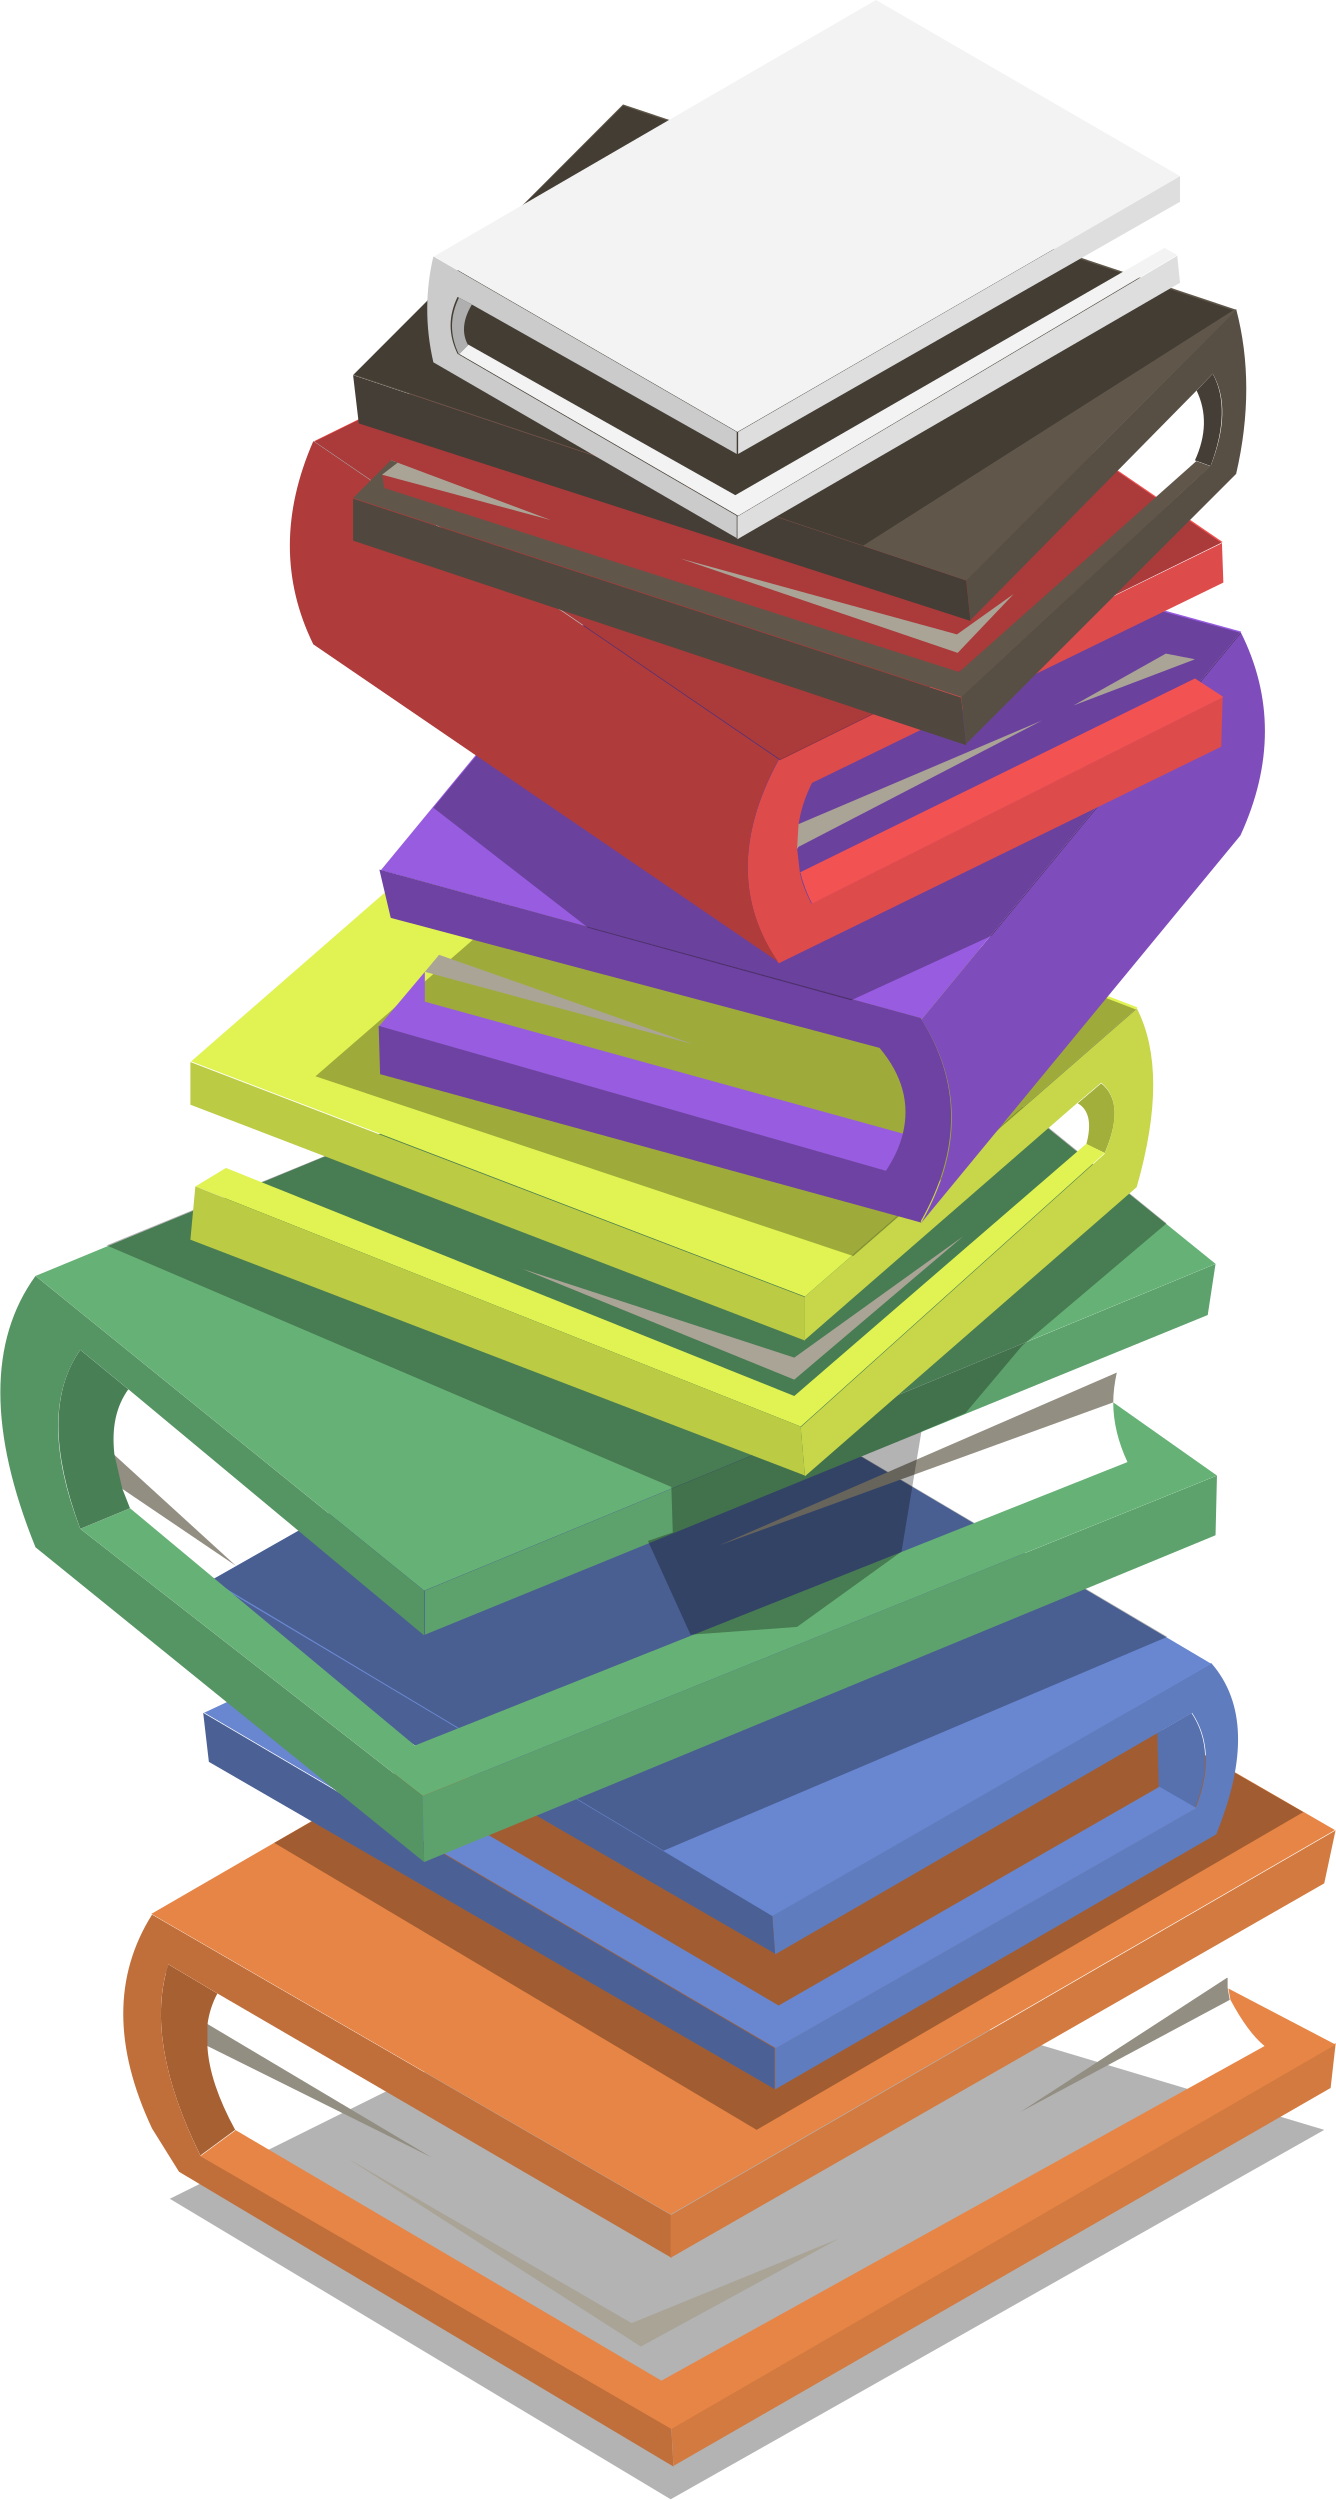
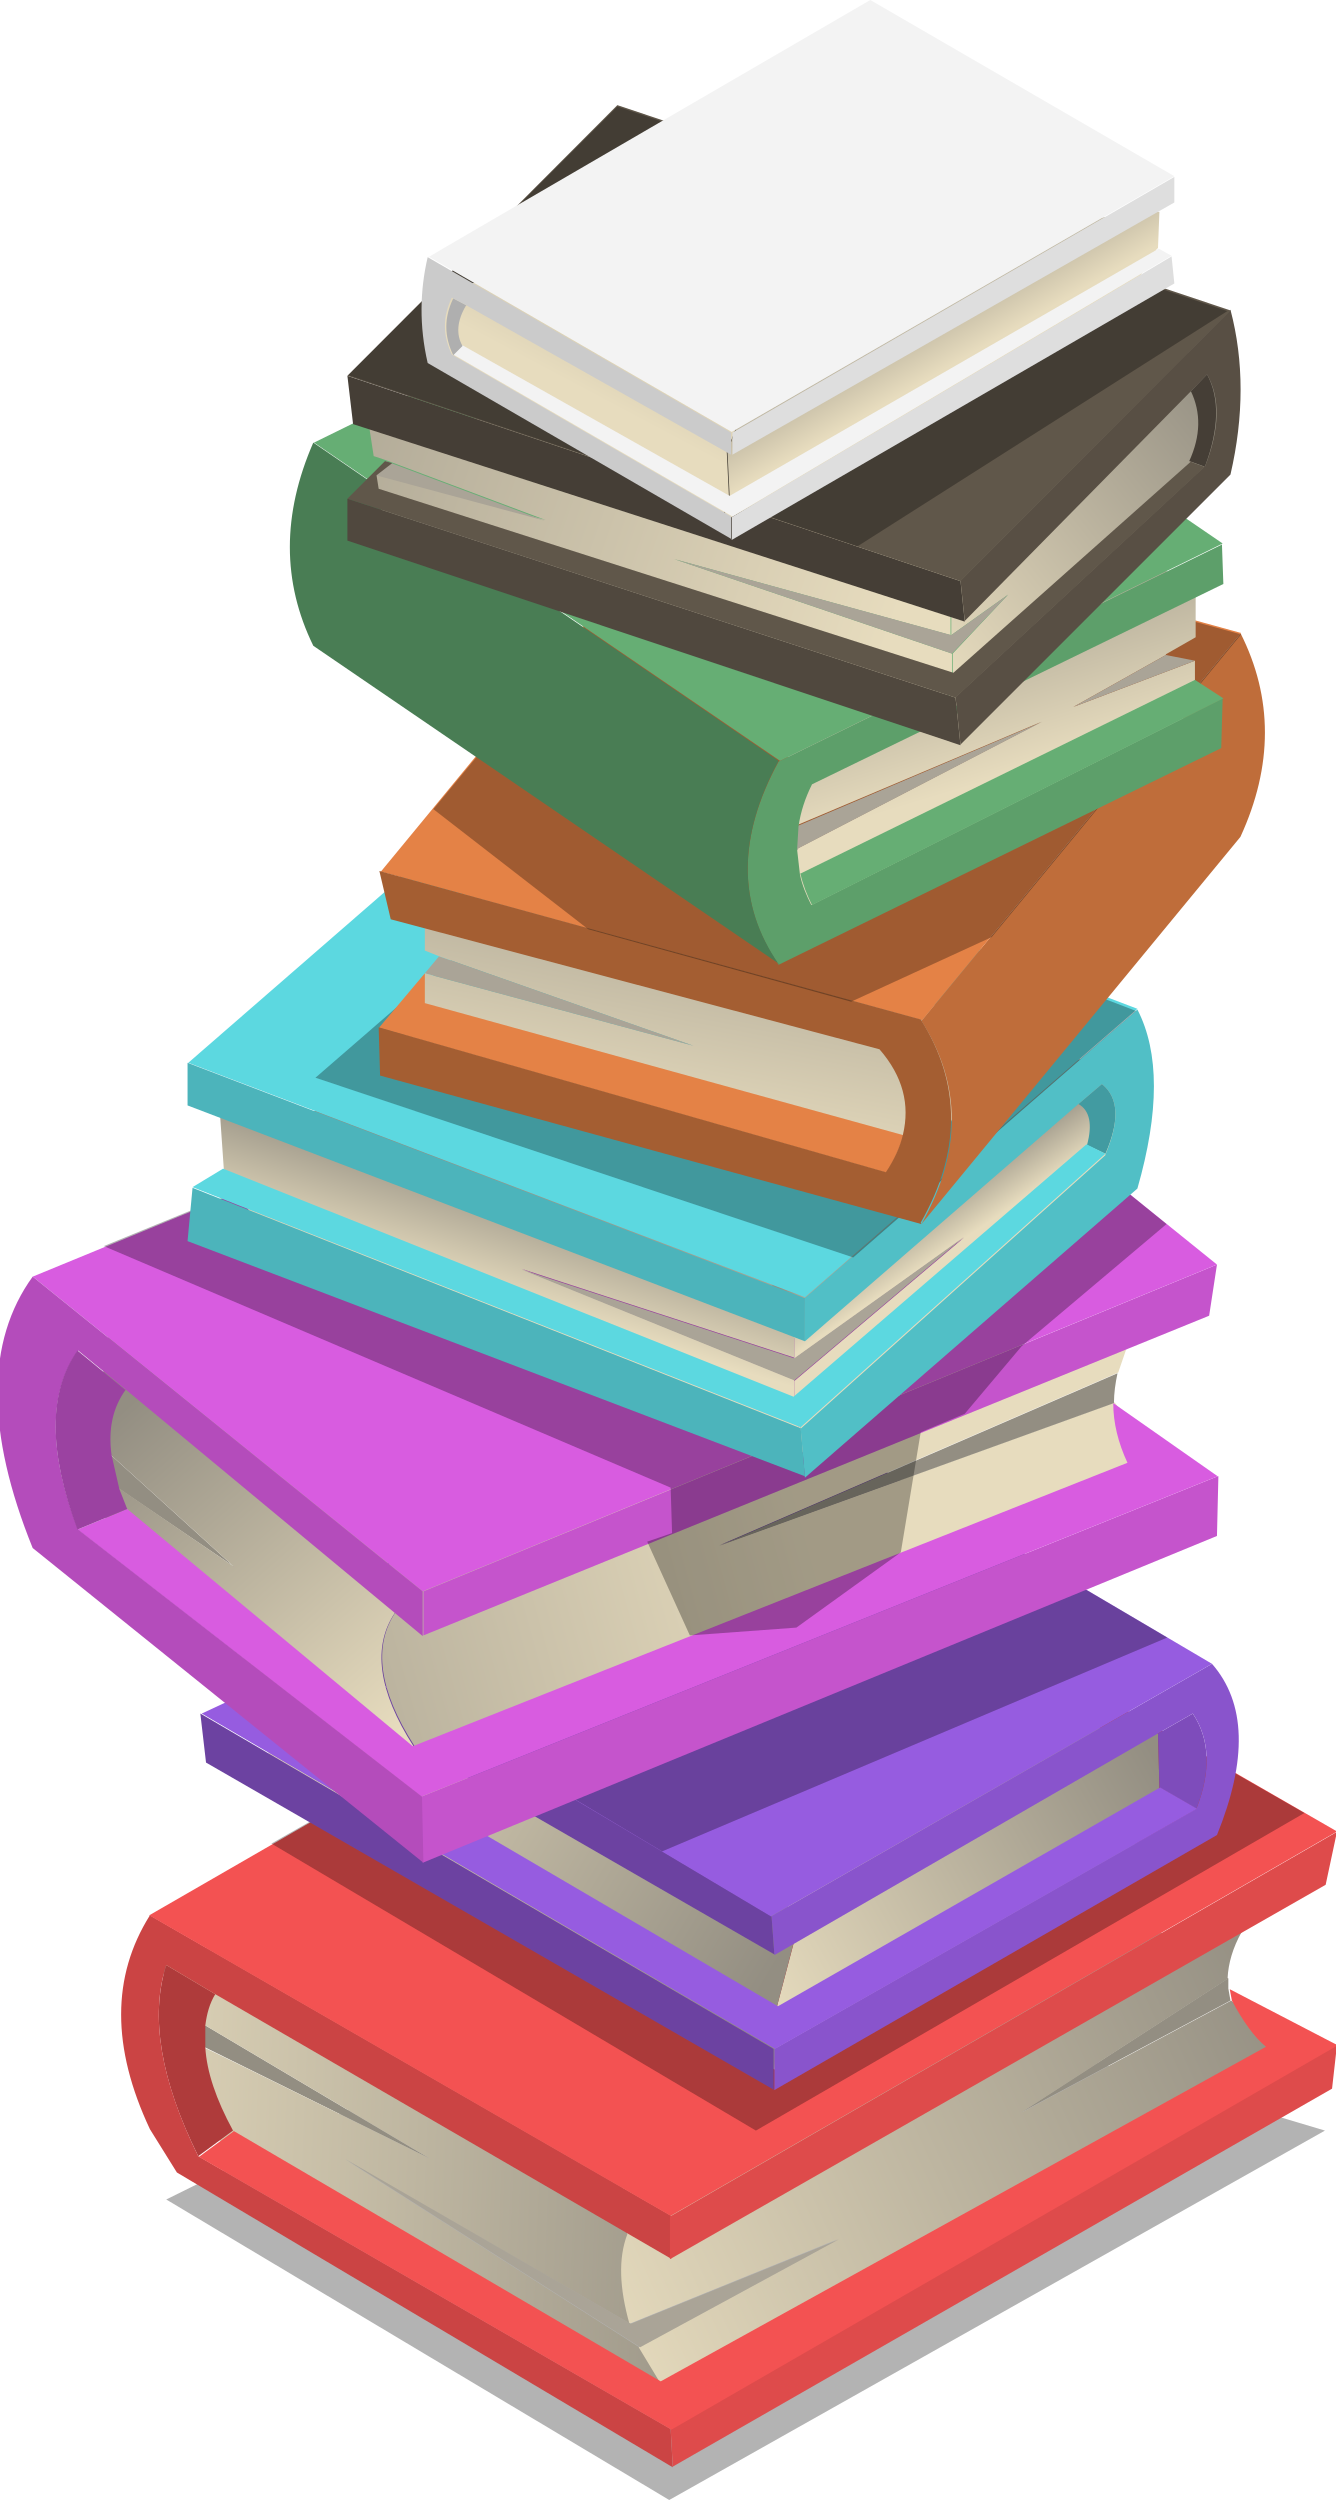
- <svg xmlns="http://www.w3.org/2000/svg" xmlns:ns1="https://www.free-decompiler.com/flash" id="Layer_1" version="1.1" viewBox="0 0 188 351.9">
+ <svg xmlns="http://www.w3.org/2000/svg" xmlns:ns2="https://www.free-decompiler.com/flash" xmlns:xlink="http://www.w3.org/1999/xlink" id="Layer_1" version="1.1" viewBox="0 0 188 351.9">
  <defs>
    <style>
      .st0 {
        fill: #de4b4b;
      }

      .st0, .st1, .st2, .st3, .st4, .st5, .st6, .st7, .st8, .st9, .st10, .st11, .st12, .st13, .st14, .st15, .st16, .st17, .st18, .st19, .st20, .st21, .st22, .st23, .st24, .st25, .st26, .st27, .st28, .st29, .st30, .st31, .st32, .st33, .st34, .st35, .st36, .st37, .st38, .st39, .st40, .st41, .st42, .st43, .st44, .st45, .st46, .st47 {
        fill-rule: evenodd;
      }

      .st1 {
        fill: url(#linear-gradient11);
      }

      .st2 {
        fill: url(#linear-gradient10);
      }

      .st3 {
        fill: url(#linear-gradient12);
      }

      .st4 {
        fill: url(#linear-gradient13);
      }

      .st5 {
        fill: #f35252;
      }

      .st6 {
-         fill: #a2af3b;
+         fill: #b44cbb;
      }

      .st7 {
        fill: #938e82;
      }

      .st8 {
-         fill: #e68546;
+         fill: #8954cc;
      }

      .st9 {
        fill: #aaa497;
      }

      .st10 {
        fill: #afafaf;
      }

      .st11 {
-         fill: #bccb44;
+         fill: #f3f3f3;
      }

      .st12 {
-         fill: #f3f3f3;
+         fill: #50483e;
      }

      .st13 {
-         fill: #50483e;
+         fill: #4cb4bb;
      }

      .st14 {
-         fill: #c06f3a;
+         fill: #7e4cbb;
      }

      .st15 {
+         fill: #497d54;
+       }
+ 
+       .st16 {
+         fill: #51bfc6;
+       }
+ 
+       .st17 {
        fill: #453e36;
      }

-       .st16 {
-         fill: #e1f352;
-       }
- 
-       .st17 {
+       .st18 {
        fill: #60574a;
      }

-       .st18 {
-         fill: #7f4cbc;
-       }
- 
      .st19 {
-         fill: #4b6196;
+         fill: #965ce0;
      }

      .st20 {
-         fill: #c7d749;
+         fill: #e48246;
      }

      .st21 {
-         fill: #497f55;
+         fill: #c554cc;
      }

      .st22 {
-         fill: #6887d0;
+         fill: #6c42a1;
      }

      .st23 {
        fill: #ff2525;
        fill-opacity: 0;
      }

      .st24 {
-         fill: #66b176;
+         fill: #429ba1;
      }

      .st25 {
+         fill: #cb4444;
+       }
+ 
+       .st26 {
+         fill: #bf6d3a;
+       }
+ 
+       .st27 {
        fill: #584f44;
      }

-       .st26 {
-         fill: #5f7cbe;
-       }
- 
-       .st27 {
-         fill: #a66032;
-       }
- 
      .st28 {
-         fill: #6e42a2;
+         fill: #9b42a1;
      }

      .st29 {
+         fill: #5d9f6a;
+       }
+ 
+       .st30 {
        fill: #af3b3b;
      }

-       .st30 {
+       .st31 {
        fill: #dedede;
      }

-       .st31 {
+       .st32 {
        fill: url(#linear-gradient);
-       }
- 
-       .st32 {
-         fill: #5da26c;
      }

      .st33 {
        fill: url(#linear-gradient1);
      }

      .st34 {
        fill: url(#linear-gradient2);
      }

      .st35 {
        fill: url(#linear-gradient8);
      }

      .st36 {
        fill: url(#linear-gradient7);
      }

      .st37 {
        fill: url(#linear-gradient4);
      }

      .st38 {
        fill: url(#linear-gradient5);
      }

      .st39 {
        fill: url(#linear-gradient3);
      }

      .st40 {
        fill: url(#linear-gradient6);
      }

      .st41 {
        fill: url(#linear-gradient9);
      }

      .st42 {
+         fill: #5cd8e0;
+       }
+ 
+       .st43 {
        fill: #cbcbcb;
      }

-       .st43 {
-         fill: #559463;
-       }
- 
      .st44 {
+         fill: #a45e32;
+       }
+ 
+       .st45 {
        fill-opacity: .3;
      }

-       .st45 {
-         fill: #5771ae;
-       }
- 
      .st46 {
-         fill: #d27a40;
+         fill: #d85ce0;
      }

      .st47 {
-         fill: #985ce1;
+         fill: #66ae74;
      }
    </style>
-     <linearGradient id="linear-gradient" x1="-10338.5" y1="-28862.5" x2="-8727.7" y2="-28862.5" gradientTransform="translate(-736.5 -53.4) rotate(-75.4) scale(0 0) skewX(.3)" gradientUnits="userSpaceOnUse">
+     <linearGradient id="linear-gradient" x1="7.2" y1="302.7" x2="111.3" y2="307" gradientUnits="userSpaceOnUse">
      <stop offset="0" stop-color="#e7dcbe" />
      <stop offset="1" stop-color="#938e82" />
    </linearGradient>
-     <linearGradient id="linear-gradient1" x1="-89499.7" y1="-7367.3" x2="-86928.2" y2="-7367.3" gradientTransform="translate(-705.6 -73.5) rotate(-135) scale(0 0) skewX(.8)" gradientUnits="userSpaceOnUse">
-       <stop offset="0" stop-color="#e7dcbe" />
-       <stop offset="1" stop-color="#938e82" />
+     <linearGradient id="linear-gradient1" x1="74.4" y1="312.7" x2="175.8" y2="266.6" xlink:href="#linear-gradient" />
+     <linearGradient id="linear-gradient2" x1="99.7" y1="269.6" x2="157" y2="237.4" xlink:href="#linear-gradient" />
+     <linearGradient id="linear-gradient3" x1="42.9" y1="227.4" x2="113.5" y2="269.6" xlink:href="#linear-gradient" />
+     <linearGradient id="linear-gradient4" x1="-7.3" y1="235" x2="110.1" y2="202.4" gradientUnits="userSpaceOnUse">
+       <stop offset="0" stop-color="#938e82" />
+       <stop offset="1" stop-color="#e7dcbe" />
    </linearGradient>
-     <linearGradient id="linear-gradient2" x1="-91430.1" y1="-19611" x2="-89596.3" y2="-19611" gradientTransform="translate(-708.9 -97.2) rotate(-125.5) scale(0 0) skewX(.8)" gradientUnits="userSpaceOnUse">
-       <stop offset="0" stop-color="#e7dcbe" />
-       <stop offset="1" stop-color="#938e82" />
-     </linearGradient>
-     <linearGradient id="linear-gradient3" x1="78521.4" y1="-24176.2" x2="81044.7" y2="-24176.2" gradientTransform="translate(-739.6 -65.4) rotate(225.1) scale(0 0) skewY(0)" gradientUnits="userSpaceOnUse">
-       <stop offset="0" stop-color="#e7dcbe" />
-       <stop offset="1" stop-color="#938e82" />
-     </linearGradient>
-     <linearGradient id="linear-gradient4" x1="-49970.5" y1="-13125.4" x2="-47825.5" y2="-13125.4" gradientTransform="translate(-717.6 -155.4) rotate(-119.6) scale(0 0) skewX(-.5)" gradientUnits="userSpaceOnUse">
-       <stop offset="0" stop-color="#e7dcbe" />
-       <stop offset="1" stop-color="#938e82" />
-     </linearGradient>
-     <linearGradient id="linear-gradient5" x1="8671.2" y1="-30868.8" x2="10245.7" y2="-30868.8" gradientTransform="translate(-754.1 -123.4) rotate(-59.9) scale(0 0) skewX(0)" gradientUnits="userSpaceOnUse">
-       <stop offset="0" stop-color="#e7dcbe" />
-       <stop offset="1" stop-color="#938e82" />
-     </linearGradient>
-     <linearGradient id="linear-gradient6" x1="-1416.2" y1="176.4" x2="1416.2" y2="176.4" gradientTransform="translate(-713.9 -182.6) rotate(44.8) scale(0 0) skewY(0)" gradientUnits="userSpaceOnUse">
-       <stop offset="0" stop-color="#e7dcbe" />
-       <stop offset="1" stop-color="#938e82" />
-     </linearGradient>
-     <linearGradient id="linear-gradient7" x1="16443.3" y1="-30701" x2="18450.9" y2="-30701" gradientTransform="translate(-736 -163.1) rotate(-60.1) scale(0 0) skewX(.6)" gradientUnits="userSpaceOnUse">
-       <stop offset="0" stop-color="#e7dcbe" />
-       <stop offset="1" stop-color="#938e82" />
-     </linearGradient>
-     <linearGradient id="linear-gradient8" x1="11421.4" y1="-36933.9" x2="14098.1" y2="-36933.9" gradientTransform="translate(-725.5 -199.6) rotate(-60.2) scale(0 0) skewX(-.1)" gradientUnits="userSpaceOnUse">
-       <stop offset="0" stop-color="#e7dcbe" />
-       <stop offset="1" stop-color="#938e82" />
-     </linearGradient>
-     <linearGradient id="linear-gradient9" x1="-90158.3" y1="-10983.2" x2="-87432.6" y2="-10983.2" gradientTransform="translate(-710.6 -266.1) rotate(-135) scale(0 0)" gradientUnits="userSpaceOnUse">
-       <stop offset="0" stop-color="#e7dcbe" />
-       <stop offset="1" stop-color="#938e82" />
-     </linearGradient>
-     <linearGradient id="linear-gradient10" x1="-149443.3" y1="-13682" x2="-147402.8" y2="-13682" gradientTransform="translate(-705.3 -281.4) rotate(-142.4) scale(0 0) skewX(0)" gradientUnits="userSpaceOnUse">
-       <stop offset="0" stop-color="#e7dcbe" />
-       <stop offset="1" stop-color="#938e82" />
-     </linearGradient>
-     <linearGradient id="linear-gradient11" x1="-565.7" y1="-21001.5" x2="1356.9" y2="-21001.5" gradientTransform="translate(-703 -261.9) rotate(-67) scale(0 0) skewX(0)" gradientUnits="userSpaceOnUse">
-       <stop offset="0" stop-color="#e7dcbe" />
-       <stop offset="1" stop-color="#938e82" />
-     </linearGradient>
-     <linearGradient id="linear-gradient12" x1="-149057.8" y1="-12603.9" x2="-146478" y2="-12603.9" gradientTransform="translate(-710.8 -314.8) rotate(-135) scale(0 0) skewX(-.7)" gradientUnits="userSpaceOnUse">
-       <stop offset="0" stop-color="#e7dcbe" />
-       <stop offset="1" stop-color="#938e82" />
-     </linearGradient>
-     <linearGradient id="linear-gradient13" x1="-1416.2" y1="54.1" x2="1416.2" y2="54.1" gradientTransform="translate(-738.2 -283.7) rotate(225) scale(0 0)" gradientUnits="userSpaceOnUse">
-       <stop offset="0" stop-color="#e7dcbe" />
-       <stop offset="1" stop-color="#938e82" />
-     </linearGradient>
+     <linearGradient id="linear-gradient5" x1="25" y1="191.7" x2="64.4" y2="236.6" xlink:href="#linear-gradient4" />
+     <linearGradient id="linear-gradient6" x1="134.5" y1="175.2" x2="129.6" y2="168" xlink:href="#linear-gradient" />
+     <linearGradient id="linear-gradient7" x1="71.3" y1="183.1" x2="76.2" y2="166.8" xlink:href="#linear-gradient" />
+     <linearGradient id="linear-gradient8" x1="95" y1="161" x2="105" y2="109.1" xlink:href="#linear-gradient" />
+     <linearGradient id="linear-gradient9" x1="140.2" y1="109.6" x2="130" y2="76.1" xlink:href="#linear-gradient" />
+     <linearGradient id="linear-gradient10" x1="125.2" y1="86.4" x2="170" y2="50.1" xlink:href="#linear-gradient" />
+     <linearGradient id="linear-gradient11" x1="130.6" y1="74.6" x2="8.7" y2="31.7" xlink:href="#linear-gradient" />
+     <linearGradient id="linear-gradient12" x1="132.7" y1="52.1" x2="124.9" y2="38.7" xlink:href="#linear-gradient" />
+     <linearGradient id="linear-gradient13" x1="82.5" y1="55.1" x2="102.5" y2="17.5" xlink:href="#linear-gradient" />
  </defs>
-   <g ns1:characterId="2">
-     <g id="sprite0">
-       <g ns1:characterId="1">
-         <g id="shape0">
-           <path class="st44" d="M97.2,273.1l89.2,26.7-92,52-70.5-42.3,73.3-36.4" />
-         </g>
-       </g>
-     </g>
-   </g>
-   <g ns1:characterId="4">
-     <g id="sprite1">
-       <g ns1:characterId="3">
-         <g id="shape1">
-           <path class="st7" d="M172.8,278.4v1.4c0,0,.3,1.7.3,1.7l-29.5,15.8,29.1-18.9M27.3,289.4l-5.2-15.2,7.1,10.7,31.6,18.8-31.6-15.7h0c0,.1-1.9,1.3-1.9,1.3" />
-           <path class="st31" d="M94,338.7l-62.2-36-4.5-13.3,1.9-1.2h0c0-.1,31.6,15.6,31.6,15.6l-31.6-18.8-7.1-10.7,62.2-1,4.2,41.1c-1.2,3.4-1.1,7.6.3,12.6l-40-23.2,41.3,26.5,2.9,4.8,1,3.6" />
-           <path class="st33" d="M172.8,278.4l-29.1,18.9,29.5-15.8h0c0,0,0,.1,0,.1l8.6,6.2-87.8,50.9-1-3.6-2.9-4.8,27.9-15.2-29.2,11.9c-1.4-5-1.6-9.2-.3-12.6l-4.2-41.1,90.4-1.5c-1.3,2.3-1.9,4.5-2,6.5" />
-           <path class="st9" d="M88.9,327l29.2-11.9-27.9,15.2-41.3-26.5,40,23.2" />
-         </g>
-       </g>
-     </g>
-   </g>
-   <g ns1:characterId="6">
-     <g id="sprite2">
-       <g ns1:characterId="5">
-         <g id="shape2">
-           <path class="st27" d="M30.6,280.6c-.7,1.3-1.2,2.8-1.4,4.4v3.1c.2,3.4,1.5,7.3,3.9,11.7l-4.9,3.6c-5.3-10.7-6.8-19.7-4.5-26.9l6.9,4.1" />
-           <path class="st14" d="M94.5,317.8l-63.9-37.2-6.9-4.1c-2.3,7.2-.8,16.1,4.5,26.9l66.3,38.4.3,5.4-69.6-41.5-3.8-6.1h0c-5.4-11.5-5.4-21.5,0-30.1l73.1,42.3v6" />
-           <path class="st46" d="M188,257.6l-1.6,7.5-92,52.7v-6l93.5-54.1M188,287.7l-.7,6.2-92.5,53.2-.3-5.4,93.5-54.1" />
-           <path class="st8" d="M33.1,299.8l60,35.3,84.9-47.1c-1.6-1.3-3.2-3.5-4.8-6.5h0s-.3-1.6-.3-1.6l15.1,7.9h0s-93.5,54.1-93.5,54.1l-66.3-38.4,4.9-3.6M21.3,269.4l93.5-54.1,73.1,42.3-93.5,54.1-73.1-42.3" />
-         </g>
-       </g>
-     </g>
-   </g>
-   <g ns1:characterId="8">
-     <g id="sprite3">
-       <g ns1:characterId="7">
-         <g id="shape3">
-           <path class="st44" d="M183.4,255.1l-76.9,44.7-67.9-40.4,76.4-43.7,68.5,39.4" />
-         </g>
-       </g>
-     </g>
-   </g>
-   <g ns1:characterId="10">
-     <g id="sprite4">
-       <g ns1:characterId="9">
-         <g id="shape4">
-           <path class="st34" d="M106.6,238.8l56.3,5.1h0s.2,7.6.2,7.6l-4.4,10.3-49.6,29.4.4-9,2.3-8.7h0c0,0-5.3-34.7-5.3-34.7" />
-           <path class="st39" d="M109.1,291.2l-68.6-39.1-5.8-13.9.3-6,71.6,6.6,5.3,34.6h0c0,0-2.3,8.8-2.3,8.8l-.4,9" />
-         </g>
-       </g>
-     </g>
-   </g>
-   <g ns1:characterId="12">
-     <g id="sprite5">
-       <g ns1:characterId="11">
-         <g id="shape5">
-           <path class="st45" d="M163.1,251.5l-.2-7.6,4.8-2.8c2.4,3.6,2.6,8.1.5,13.4l-5.2-3" />
-           <path class="st26" d="M109.1,275l-.4-5.4,61.8-35.5c4.8,5.5,5,13.5.7,24.1l-62.1,35.9v-5.8l59.2-33.8c2.1-5.3,1.9-9.8-.5-13.4l-4.8,2.8-53.9,31.2" />
-           <path class="st19" d="M109.1,275l-79.7-46.1.2-6.5,79.1,47.2.4,5.4M109.1,294.1l-79.7-46.1h0l-.8-6.9,80.4,47.2v5.8" />
-           <path class="st22" d="M108.7,269.7l-79.1-47.2,61.8-35.1,79.1,46.8-61.8,35.5M28.7,241.1l6-2.8,74.9,44,53.6-30.8,5.2,3-59.2,33.8-80.4-47.2" />
-         </g>
-       </g>
-     </g>
-   </g>
-   <g ns1:characterId="14">
-     <g id="sprite6">
-       <g ns1:characterId="13">
-         <g id="shape6">
-           <path class="st44" d="M91.5,187.4l72.8,43-70.9,30.1-63.6-38.1,61.7-35" />
-         </g>
-       </g>
-     </g>
-   </g>
-   <g ns1:characterId="16">
-     <g id="sprite7">
-       <g ns1:characterId="15">
-         <g id="shape7">
-           <path class="st37" d="M50,185.5l108.3,4.4-1.1,3.2-55.9,24.3,55.4-20.1,7.9,11-104.8,41.6-1.4-4.3c-5-7.8-5.8-14.1-2.6-18.8l-5.8-41.4" />
-           <path class="st7" d="M156.7,197.4l-55.4,20.1,55.9-24.3c-.3,1.4-.5,2.8-.5,4.2M12.4,211.2l1.1-7.9,2.8,2.9-.3-1.5,17.2,15.7-16.1-10.9h0c0,0-4.8,1.7-4.8,1.7" />
-           <path class="st38" d="M50,185.5l5.8,41.4c-3.2,4.7-2.4,11,2.6,18.8l1.4,4.3-47.4-38.8,4.8-1.8h0c0,0,16.1,11,16.1,11l-17.2-15.7.3,1.5-2.8-2.9,2.7-19.2,33.8,1.4" />
-         </g>
-       </g>
-     </g>
-   </g>
-   <g ns1:characterId="18">
-     <g id="sprite8">
-       <g ns1:characterId="17">
-         <g id="shape8">
-           <path class="st32" d="M171.1,177.9l-1.1,7.2-110.2,45v-6.2c0,0,111.3-46,111.3-46M171.3,207.7l-.2,8.4-111.4,46-.2-9.3,111.8-45.1" />
-           <path class="st24" d="M171.1,177.9l-111.4,46L5,179.6l111.4-46,54.7,44.3M18.3,212.3l40.1,33.4,100.3-39.9c-1.3-2.8-2-5.6-2-8.4l14.6,10.3-111.8,45.1-48.2-37.6,7-2.9" />
-           <path class="st43" d="M59.7,224v6.2c0,0-41.7-34.7-41.7-34.7l-6.7-5.5c-4.1,5.9-4.2,14.3,0,25.2l48.2,37.6.2,9.3L5,217.8c-6.6-16.3-6.6-29.1,0-38.2l54.7,44.3" />
-           <path class="st21" d="M18.1,195.5c-1.8,2.5-2.4,5.5-2,9.2l1.1,4.8,1.1,2.8-7,2.9c-4.1-11-4.1-19.4,0-25.2l6.7,5.5" />
-         </g>
-       </g>
-     </g>
-   </g>
-   <g ns1:characterId="20">
-     <g id="sprite9">
-       <g ns1:characterId="19">
-         <g id="shape9">
-           <path class="st44" d="M116.7,133.6l47.5,38.6-20.3,17.2h0c0,0-8,9.5-8,9.5l-6.2,2.6-2.8,16.9-14.7,10.6-15,1.1-6-13.2,3.5-1.2-.2-6.4L15,175.3l101.6-41.6" />
-         </g>
-       </g>
-     </g>
-   </g>
-   <g ns1:characterId="22">
-     <g id="sprite10">
-       <g ns1:characterId="21">
-         <g id="shape10">
-           <path class="st40" d="M96.9,152.8l61.1-4.2.3,14.9-45.4,40.9-1.1-7.7v-2.4l23.8-20.2-23.8,17.1v-2.9l-15-35.3" />
-           <path class="st36" d="M96.9,152.8l15,35.3v2.9l-38.3-12.5,38.3,15.6v2.4l1.1,7.7-74.6-28.8-6.6-11-.5-7.2,65.6-4.5" />
-           <path class="st9" d="M111.8,191.1l23.8-17.1-23.8,20.2-38.3-15.6,38.3,12.5" />
-         </g>
-       </g>
-     </g>
-   </g>
-   <g ns1:characterId="24">
-     <g id="sprite11">
-       <g ns1:characterId="23">
-         <g id="shape11">
-           <path class="st6" d="M151.7,155.3l3.3-2.8c2.4,1.9,2.5,5.2.5,9.8h0c0,0-2.6-1.2-2.6-1.2h0c.8-2.9.4-4.9-1.2-5.8" />
-           <path class="st20" d="M155.5,162.3h0c2-4.7,1.8-8-.5-9.9l-3.3,2.8-38.4,33.4v-6.1l46.7-40.6c3.1,6,3.1,14.4,0,25.2l-46.7,40.7-.6-6.9,42.8-38.5" />
-           <path class="st16" d="M152.9,161l2.6,1.3-42.8,38.5-85.2-33.8,4.3-2.6,80,32.1,41.1-35.5M160,141.9l-46.7,40.6-86.4-33.1h0c0,0,46.7-40.7,46.7-40.7l86.5,33.1" />
-           <path class="st11" d="M112.7,200.8l.6,6.9-86.5-33.2.7-7.5,85.2,33.8M113.3,182.6v6.1l-86.5-33.2v-6c0,0,86.5,33.1,86.5,33.1" />
-         </g>
-       </g>
-     </g>
-   </g>
-   <g ns1:characterId="26">
-     <g id="sprite12">
-       <g ns1:characterId="25">
-         <g id="shape12">
-           <path class="st44" d="M159.9,142.1l-39.8,34.7-75.7-25.3,42.9-37.2,72.6,27.8" />
-         </g>
-       </g>
-     </g>
-   </g>
-   <g ns1:characterId="28">
-     <g id="sprite13">
-       <g ns1:characterId="27">
-         <g id="shape13">
-           <path class="st9" d="M59.8,136.8l2-2.4,35.8,12.6-37.8-10.2" />
-           <path class="st35" d="M61.8,134.4l-2-.8v-3.1c0,0,10.4-8.8,10.4-8.8l69.5,22.2-10.5,24.8-73.2-20.6,3.8-11.3,37.8,10.2-35.8-12.6" />
-         </g>
-       </g>
-     </g>
-   </g>
-   <g ns1:characterId="30">
-     <g id="sprite14">
-       <g ns1:characterId="29">
-         <g id="shape14">
-           <path class="st18" d="M174.6,88.9c4.6,9.1,4.6,18.7,0,28.7l-44.9,54.5c5.7-10.1,5.7-19.6,0-28.6l44.9-54.5" />
-           <path class="st47" d="M53.4,144.4l6.4-7.6v4.2c0,0,67.4,18.6,67.4,18.6-.5,1.7-1.3,3.5-2.4,5.3l-71.4-20.4M53.6,122.5l44.9-54.5,76.2,20.9-44.9,54.5-76.2-20.9" />
-           <path class="st28" d="M129.7,172.1l-76.2-20.9-.2-6.8,71.4,20.4c1.2-1.8,2-3.6,2.4-5.3,1-4.2-.1-8.2-3.3-12l-68.8-18.3-1.6-6.8,76.2,20.9c5.7,9,5.7,18.6,0,28.6" />
-         </g>
-       </g>
-     </g>
-   </g>
-   <g ns1:characterId="32">
-     <g id="sprite15">
-       <g ns1:characterId="31">
-         <g id="shape15">
-           <path class="st44" d="M119.8,140.8l-37-10.2-21.8-16.9,37.6-45.4,76.1,20.8-35.1,42.6-19.8,9.1" />
-         </g>
-       </g>
-     </g>
-   </g>
-   <g ns1:characterId="34">
-     <g id="sprite16">
-       <g ns1:characterId="33">
-         <g id="shape16">
-           <path class="st41" d="M164.1,92l-13,7.3,17.1-6.5v2.7c0,0-2.7,8.9-2.7,8.9l-54.6,26.7v-9.8l1.4-2.1,34.3-17.8-34.3,14.5h0c0,0-1.4-.8-1.4-.8v-13.9l50.8-23.2,6.6,5.8v5.7c0,0-4.2,2.4-4.2,2.4" />
-           <path class="st9" d="M164.1,92l4.1.8-17.1,6.5,13-7.3M111,121.3v-6.2l1.4.9h0c0,0,34.3-14.6,34.3-14.6l-34.3,17.8-1.4,2.1" />
-         </g>
-       </g>
-     </g>
-   </g>
-   <g ns1:characterId="36">
-     <g id="sprite17">
-       <g ns1:characterId="35">
-         <g id="shape17">
-           <path class="st0" d="M172,76.4l.2,5.6-57.9,28.2c-1,2-1.6,3.9-1.9,5.9l-.2,3.3.4,3.5c.3,1.5.9,2.9,1.6,4.3l57.9-29.1-.2,7-62.3,30.5c-5.8-8.4-5.8-18,0-28.6l62.3-30.5" />
-           <path class="st5" d="M112.6,122.8l55.6-27.3,4,2.6-57.9,29.1c-.7-1.4-1.3-2.9-1.6-4.3M44.2,62.1h0s62.3-30.6,62.3-30.6l65.6,44.8h0s-62.3,30.6-62.3,30.6L44.2,62.1" />
-           <path class="st29" d="M109.7,135.5l-65.6-44.8h0c-4.4-9-4.4-18.5,0-28.6l65.5,44.8c-5.8,10.7-5.8,20.2,0,28.6" />
-         </g>
-       </g>
-     </g>
-   </g>
-   <g ns1:characterId="38">
-     <g id="sprite18">
-       <g ns1:characterId="37">
-         <g id="shape18">
-           <path class="st44" d="M106.5,31.5l65.4,44.9-62.1,30.6L44.2,62.2l62.3-30.7" />
-         </g>
-       </g>
-     </g>
-   </g>
-   <g ns1:characterId="40">
-     <g id="sprite19">
-       <g ns1:characterId="39">
-         <g id="shape19">
-           <path class="st2" d="M143,51.9l29.6-2.8.2,16.3-38.9,35.2,1-6v-2.7c0,0,7.8-8.3,7.8-8.3l-8,5.7v-2.6c0,0,8.3-34.8,8.3-34.8" />
-           <path class="st1" d="M143,51.9l-8.4,34.8v2.6c0,0-38.9-10.7-38.9-10.7l39.1,13.3v2.7c0,0-1,6-1,6l-77.5-25.7-3.8-6.8,1.1-1.4h.2c0,0,0,0,0,0l23.8,6.4-22.4-8.4-1.8-.6-.6-3.9,90.3-8.4" />
-           <path class="st9" d="M134.7,89.3l8-5.7-7.9,8.3-39.1-13.3,39,10.7M53.6,66.7l1.5-1.9,22.4,8.4-23.8-6.4h0s-.2,0-.2,0" />
-         </g>
-       </g>
-     </g>
-   </g>
-   <g ns1:characterId="42">
-     <g id="sprite20">
-       <g ns1:characterId="41">
-         <g id="shape20">
-           <path class="st25" d="M170.4,65.6c2.1-5.3,2.2-9.7.3-13l-2.3,2.4-31.8,32.3-.6-5.7,38-38.1c1.9,7.2,1.9,15,0,23.2l-38,38-.7-6.7,35.1-32.5" />
-           <path class="st15" d="M168.4,55l2.3-2.4c1.8,3.3,1.7,7.7-.3,13l-2.2-.8c1.6-3.5,1.7-6.8.2-9.9M136,81.7l.6,5.7-86.1-27.8-.8-6.8,86.3,28.9" />
-           <path class="st17" d="M170.4,65.6l-35.1,32.5-85.6-28,5.3-5.3,1,.3-2.2,1.7.3,1.9,80.9,25.9,33.4-29.7,2.2.8M174,43.6l-38,38.1-86.3-28.9L87.7,14.7l86.3,28.9" />
-           <path class="st13" d="M135.3,98.2l.7,6.7-86.3-28.8v-5.9l85.6,28" />
-         </g>
-       </g>
-     </g>
-   </g>
-   <g ns1:characterId="44">
-     <g id="sprite21">
-       <g ns1:characterId="43">
-         <g id="shape21">
-           <path class="st44" d="M173.7,43.6l-52.2,33.2-71.7-24.1L87.7,14.9l85.9,28.8" />
-         </g>
-       </g>
-     </g>
-   </g>
-   <g ns1:characterId="46">
-     <g id="sprite22">
-       <g ns1:characterId="45">
-         <g id="shape22">
-           <path class="st3" d="M114.4,34.7l49.6-5-.2,5.1h0s-.2.2-.2.2l-4.1,6.7-57,31.7,1-3.8-.3-6.2,11.2-28.8" />
-           <path class="st4" d="M102.5,73.4l-39.6-23.2-.7-9.9,52.1-5.6-11.2,28.8.3,6.2-1,3.8" />
-         </g>
-       </g>
-     </g>
-   </g>
-   <g ns1:characterId="48">
-     <g id="sprite23">
-       <g ns1:characterId="47">
-         <g id="shape23">
-           <path class="st12" d="M65.9,48.5l37.6,21.2,60.4-34.8,1.8,1-61.8,36.7-39.3-22.8,1.3-1.3M61.1,36.1h0C61,36.1,123.3,0,123.3,0l42.8,24.8-62.3,36-42.7-24.7" />
-           <path class="st30" d="M165.7,35.9l.4,3.9-62.3,36.1v-3.2c0,0,61.9-36.7,61.9-36.7M166.1,24.8v3.6l-62.2,35.5v-3.1c0,0,62.2-36,62.2-36" />
-           <path class="st10" d="M66.4,42.9c-1.3,2.2-1.4,4.1-.5,5.7l-1.3,1.3h0c-1.3-2.7-1.3-5.3,0-8l1.9,1" />
-           <path class="st42" d="M103.8,75.8l-42.8-24.8c-1.2-5.2-1.1-10.2,0-14.9l42.7,24.7v3.1c0,0-37.4-21.1-37.4-21.1l-1.9-1c-1.3,2.7-1.3,5.3,0,8h0s39.3,22.8,39.3,22.8v3.2" />
-         </g>
-       </g>
-     </g>
-   </g>
-   <g ns1:characterId="50">
+   <g ns2:characterId="50">
    <g id="sprite24">
-       <g ns1:characterId="49">
+       <g ns2:characterId="49">
        <g id="shape24">
          <path class="st23" d="M1.7,1H0V0h1.7v1" />
        </g>
      </g>
    </g>
  </g>
+   <g>
+     <g>
+       <g>
+         <g ns2:characterId="2">
+           <g id="sprite0">
+             <g ns2:characterId="1">
+               <g id="shape0">
+                 <path class="st45" d="M97,273.2l89.5,26.7-92.3,52-70.8-42.3,73.5-36.4" />
+               </g>
+             </g>
+           </g>
+         </g>
+         <g ns2:characterId="4">
+           <g id="sprite1">
+             <g ns2:characterId="3">
+               <g id="shape1">
+                 <path class="st7" d="M172.9,278.5v1.4l.3,1.7-29.6,15.8,29.2-18.9M27,289.6l-5.2-15.2,7.1,10.7,31.7,18.8-31.7-15.7h0c0,.1-1.9,1.3-1.9,1.3" />
+                 <path class="st32" d="M93.9,338.8l-62.4-36-4.5-13.3,1.9-1.2h0c0-.1,31.7,15.6,31.7,15.6l-31.7-18.8-7.1-10.7,62.4-1,4.2,41.1c-1.2,3.4-1.1,7.6.3,12.6l-40.2-23.2,41.5,26.5,2.9,4.8,1,3.6" />
+                 <path class="st33" d="M172.9,278.5l-29.2,18.9,29.6-15.8h0c0,.1,8.6,6.3,8.6,6.3l-88.1,50.9-1-3.6-2.9-4.8,28-15.2-29.3,11.9c-1.4-5-1.6-9.2-.3-12.6l-4.2-41.1,90.7-1.5c-1.3,2.3-1.9,4.5-2,6.5" />
+                 <path class="st9" d="M88.8,327.1l29.3-11.9-28,15.2-41.5-26.5,40.2,23.2" />
+               </g>
+             </g>
+           </g>
+         </g>
+         <g ns2:characterId="6">
+           <g id="sprite2">
+             <g ns2:characterId="5">
+               <g id="shape2">
+                 <path class="st30" d="M30.3,280.7c-.8,1.3-1.2,2.8-1.4,4.4v3.1c.2,3.4,1.5,7.3,3.9,11.7l-4.9,3.6c-5.3-10.7-6.8-19.7-4.5-26.9l6.9,4.1" />
+                 <path class="st25" d="M94.4,317.9l-64.1-37.2-6.9-4.1c-2.3,7.2-.8,16.1,4.5,26.9l66.5,38.4.3,5.4-69.8-41.5-3.8-6.1h0c-5.4-11.5-5.4-21.5,0-30.1l73.4,42.3v6" />
+                 <path class="st0" d="M188.2,257.8l-1.6,7.5-92.3,52.7v-6l93.8-54.1M188.2,287.8l-.7,6.2-92.8,53.2-.3-5.4,93.8-54.1" />
+                 <path class="st5" d="M32.8,299.9l60.2,35.3,85.2-47.1c-1.6-1.3-3.2-3.5-4.8-6.5h0l-.3-1.6,15.2,7.9h0l-93.8,54.1-66.5-38.4,4.9-3.6M21,269.6l93.8-54.1,73.4,42.3-93.8,54.1-73.4-42.3" />
+               </g>
+             </g>
+           </g>
+         </g>
+         <g ns2:characterId="8">
+           <g id="sprite3">
+             <g ns2:characterId="7">
+               <g id="shape3">
+                 <path class="st45" d="M183.6,255.2l-77.2,44.7-68.2-40.4,76.7-43.7,68.7,39.4" />
+               </g>
+             </g>
+           </g>
+         </g>
+         <g ns2:characterId="10">
+           <g id="sprite4">
+             <g ns2:characterId="9">
+               <g id="shape4">
+                 <path class="st34" d="M106.5,238.9l56.5,5.1h0l.2,7.6-4.4,10.3-49.8,29.4.4-9,2.3-8.7h0l-5.3-34.7" />
+                 <path class="st39" d="M109,291.3l-68.9-39.1-5.8-13.9.3-6,71.8,6.6,5.3,34.6h0l-2.3,8.8-.4,9" />
+               </g>
+             </g>
+           </g>
+         </g>
+         <g ns2:characterId="12">
+           <g id="sprite5">
+             <g ns2:characterId="11">
+               <g id="shape5">
+                 <path class="st14" d="M163.2,251.6l-.2-7.6,4.9-2.8c2.4,3.6,2.6,8.1.5,13.4l-5.2-3" />
+                 <path class="st8" d="M109,275.1l-.4-5.4,62-35.5c4.8,5.5,5,13.5.7,24.1l-62.3,35.9v-5.8l59.4-33.8c2.1-5.3,1.9-9.8-.5-13.4l-4.9,2.8-54,31.2" />
+                 <path class="st22" d="M109,275.1l-80-46.1.2-6.5,79.4,47.2.4,5.4M109,294.2l-80-46.1h0l-.8-6.9,80.7,47.2v5.8" />
+                 <path class="st19" d="M108.6,269.8l-79.4-47.3,62-35.1,79.4,46.8-62,35.5M28.4,241.2l6-2.8,75.1,44,53.8-30.8,5.2,3-59.4,33.8-80.7-47.2" />
+               </g>
+             </g>
+           </g>
+         </g>
+         <g ns2:characterId="14">
+           <g id="sprite6">
+             <g ns2:characterId="13">
+               <g id="shape6">
+                 <path class="st45" d="M91.3,187.5l73,43-71.1,30.1-63.8-38.1,61.9-35" />
+               </g>
+             </g>
+           </g>
+         </g>
+         <g ns2:characterId="16">
+           <g id="sprite7">
+             <g ns2:characterId="15">
+               <g id="shape7">
+                 <path class="st37" d="M49.8,185.6l108.7,4.4-1.1,3.2-56.1,24.3,55.6-20.1,7.9,11-105.1,41.6-1.4-4.3c-5-7.8-5.8-14.1-2.6-18.8l-5.8-41.4" />
+                 <path class="st7" d="M156.8,197.5l-55.6,20.1,56.1-24.3c-.3,1.4-.5,2.8-.5,4.2M12,211.3l1.1-7.9,2.8,2.9-.3-1.5,17.3,15.7-16.1-10.9h0l-4.8,1.7" />
+                 <path class="st38" d="M49.8,185.6l5.8,41.4c-3.2,4.7-2.4,11,2.6,18.8l1.4,4.3-47.6-38.8,4.8-1.8h0l16.1,11-17.3-15.7.3,1.5-2.8-2.9,2.7-19.2,33.9,1.4" />
+               </g>
+             </g>
+           </g>
+         </g>
+         <g ns2:characterId="18">
+           <g id="sprite8">
+             <g ns2:characterId="17">
+               <g id="shape8">
+                 <path class="st21" d="M171.3,178l-1.1,7.2-110.6,45v-6.2l111.7-46M171.5,207.8l-.2,8.4-111.8,46-.2-9.3,112.1-45.1" />
+                 <path class="st46" d="M171.3,178l-111.8,46L4.6,179.7l111.8-46,54.9,44.3M17.9,212.4l40.2,33.4,100.6-39.9c-1.3-2.8-2-5.6-2-8.4l14.7,10.3-112.1,45.1-48.4-37.6,7-2.9" />
+                 <path class="st6" d="M59.5,224.1v6.2l-41.8-34.7-6.7-5.5c-4.2,5.9-4.2,14.3,0,25.2l48.4,37.6.2,9.3L4.6,217.9c-6.6-16.3-6.6-29.1,0-38.2l54.9,44.3" />
+                 <path class="st28" d="M17.7,195.6c-1.8,2.5-2.5,5.5-2,9.2l1.1,4.8,1.1,2.8-7,2.9c-4.1-11-4.1-19.4,0-25.2l6.7,5.5" />
+               </g>
+             </g>
+           </g>
+         </g>
+         <g ns2:characterId="20">
+           <g id="sprite9">
+             <g ns2:characterId="19">
+               <g id="shape9">
+                 <path class="st45" d="M116.6,133.7l47.6,38.6-20.4,17.2h0l-8,9.5-6.2,2.6-2.8,16.9-14.7,10.6-15,1.1-6-13.2,3.5-1.2-.2-6.4L14.6,175.4l102-41.7" />
+               </g>
+             </g>
+           </g>
+         </g>
+         <g ns2:characterId="22">
+           <g id="sprite10">
+             <g ns2:characterId="21">
+               <g id="shape10">
+                 <path class="st40" d="M96.8,152.9l61.3-4.2.3,14.9-45.5,40.9-1.1-7.7v-2.4l23.9-20.2-23.9,17.1v-2.9l-15-35.3" />
+                 <path class="st36" d="M96.8,152.9l15,35.3v2.9l-38.4-12.5,38.4,15.6v2.4l1.1,7.7-74.8-28.8-6.6-11-.5-7.2,65.8-4.5" />
+                 <path class="st9" d="M111.8,191.2l23.9-17.1-23.9,20.2-38.4-15.6,38.4,12.5" />
+               </g>
+             </g>
+           </g>
+         </g>
+         <g ns2:characterId="24">
+           <g id="sprite11">
+             <g ns2:characterId="23">
+               <g id="shape11">
+                 <path class="st24" d="M151.8,155.4l3.3-2.8c2.4,1.9,2.5,5.2.5,9.8h0l-2.6-1.2h0c.8-2.9.4-4.9-1.2-5.8" />
+                 <path class="st16" d="M155.6,162.5h0c2-4.7,1.9-8-.5-9.9l-3.3,2.8-38.5,33.4v-6.1l46.8-40.6c3.1,6,3.1,14.4,0,25.2l-46.8,40.7-.6-6.9,42.9-38.5" />
+                 <path class="st42" d="M153,161.1l2.6,1.3-42.9,38.5-85.6-33.8,4.3-2.6,80.3,32.1,41.2-35.5M160.1,142l-46.8,40.6-86.8-33h0l46.8-40.7,86.8,33.1" />
+                 <path class="st13" d="M112.7,200.9l.6,6.9-86.9-33.1.7-7.5,85.5,33.8M113.3,182.7v6.1l-86.9-33.2v-6l86.8,33.1" />
+               </g>
+             </g>
+           </g>
+         </g>
+       </g>
+       <g ns2:characterId="26">
+         <g id="sprite12">
+           <g ns2:characterId="25">
+             <g id="shape12">
+               <path class="st45" d="M159.9,142.3l-39.8,34.7-75.7-25.3,42.9-37.2,72.6,27.8" />
+             </g>
+           </g>
+         </g>
+       </g>
+       <g ns2:characterId="28">
+         <g id="sprite13">
+           <g ns2:characterId="27">
+             <g id="shape13">
+               <path class="st9" d="M59.8,137l2-2.4,35.8,12.6-37.8-10.2" />
+               <path class="st35" d="M61.8,134.6l-2-.8v-3.1l10.4-8.8,69.5,22.2-10.5,24.8-73.2-20.6,3.8-11.3,37.8,10.2-35.8-12.6" />
+             </g>
+           </g>
+         </g>
+       </g>
+       <g ns2:characterId="30">
+         <g id="sprite14">
+           <g ns2:characterId="29">
+             <g id="shape14">
+               <path class="st26" d="M174.6,89.1c4.6,9.1,4.6,18.7,0,28.7l-44.9,54.5c5.7-10.1,5.7-19.6,0-28.6l44.9-54.5" />
+               <path class="st20" d="M53.4,144.6l6.4-7.6v4.2l67.4,18.6c-.5,1.7-1.3,3.5-2.4,5.3l-71.4-20.4M53.6,122.7l44.9-54.5,76.2,20.9-44.9,54.5-76.2-20.9" />
+               <path class="st44" d="M129.7,172.3l-76.2-20.9-.2-6.8,71.4,20.4c1.2-1.8,2-3.6,2.4-5.3,1-4.2,0-8.2-3.3-12l-68.8-18.3-1.6-6.8,76.2,20.9c5.7,9,5.7,18.6,0,28.6" />
+             </g>
+           </g>
+         </g>
+       </g>
+       <g ns2:characterId="32">
+         <g id="sprite15">
+           <g ns2:characterId="31">
+             <g id="shape15">
+               <path class="st45" d="M119.8,141l-37-10.2-21.8-16.9,37.6-45.4,76.1,20.8-35.1,42.6-19.8,9.1" />
+             </g>
+           </g>
+         </g>
+       </g>
+       <g ns2:characterId="34">
+         <g id="sprite16">
+           <g ns2:characterId="33">
+             <g id="shape16">
+               <path class="st41" d="M164.1,92.2l-13,7.3,17.1-6.5v2.7l-2.7,8.9-54.6,26.7v-9.8l1.4-2.1,34.3-17.8-34.3,14.5h0l-1.4-.8v-13.9l50.8-23.2,6.6,5.8v5.7l-4.2,2.4" />
+               <path class="st9" d="M164.1,92.2l4.1.8-17.1,6.5,13-7.3M111,121.5v-6.2l1.4.9h0l34.3-14.6-34.3,17.8-1.4,2.1" />
+             </g>
+           </g>
+         </g>
+       </g>
+       <g ns2:characterId="36">
+         <g id="sprite17">
+           <g ns2:characterId="35">
+             <g id="shape17">
+               <path class="st29" d="M172,76.6l.2,5.6-57.9,28.2c-1,2-1.6,3.9-1.9,5.9l-.2,3.3.4,3.5c.3,1.5.9,2.9,1.6,4.3l57.9-29.1-.2,7-62.3,30.5c-5.8-8.4-5.8-18,0-28.6l62.3-30.5" />
+               <path class="st47" d="M112.6,123l55.6-27.3,4,2.6-57.9,29.1c-.7-1.4-1.3-2.9-1.6-4.3M44.2,62.3h0l62.3-30.6,65.6,44.8h0l-62.3,30.6L44.2,62.3" />
+               <path class="st15" d="M109.7,135.7l-65.6-44.8h0c-4.4-9-4.4-18.5,0-28.6l65.5,44.8c-5.8,10.7-5.8,20.2,0,28.6" />
+             </g>
+           </g>
+         </g>
+       </g>
+       <g ns2:characterId="50">
+         <g id="sprite18">
+           <g ns2:characterId="49">
+             <g id="shape18">
+               <path class="st23" d="M1.7,1.2H0V.2h1.7v1" />
+             </g>
+           </g>
+         </g>
+       </g>
+     </g>
+     <g ns2:characterId="40">
+       <g id="sprite19">
+         <g ns2:characterId="39">
+           <g id="shape19">
+             <path class="st2" d="M142.2,52l29.6-2.8.2,16.3-38.9,35.2,1-6v-2.7l7.8-8.3-8,5.7v-2.6l8.3-34.8" />
+             <path class="st1" d="M142.2,52l-8.4,34.8v2.6l-38.9-10.7,39.1,13.3v2.7l-1,6-77.5-25.7-3.8-6.8,1.1-1.4h.2l23.8,6.4-22.4-8.4-1.8-.6-.6-3.9,90.3-8.4" />
+             <path class="st9" d="M133.9,89.4l8-5.7-7.9,8.3-39.1-13.3,39,10.7M52.8,66.8l1.5-1.9,22.4,8.4-23.8-6.4h-.2" />
+           </g>
+         </g>
+       </g>
+     </g>
+     <g ns2:characterId="42">
+       <g id="sprite20">
+         <g ns2:characterId="41">
+           <g id="shape20">
+             <path class="st27" d="M169.6,65.7c2.1-5.3,2.2-9.7.3-13l-2.3,2.4-31.8,32.3-.6-5.7,38-38.1c1.9,7.2,1.9,15,0,23.2l-38,38-.7-6.7,35.1-32.5" />
+             <path class="st17" d="M167.6,55.1l2.3-2.4c1.8,3.3,1.7,7.7-.3,13l-2.2-.8c1.6-3.5,1.7-6.8.2-9.9M135.2,81.8l.6,5.7-86.1-27.8-.8-6.8,86.3,28.9" />
+             <path class="st18" d="M169.6,65.7l-35.1,32.5-85.6-28,5.3-5.3,1,.3-2.2,1.7.3,1.9,80.9,25.9,33.4-29.7,2.2.8M173.2,43.7l-38,38.1-86.3-28.9L86.9,14.8l86.3,28.9" />
+             <path class="st12" d="M134.5,98.2l.7,6.7-86.3-28.8v-5.9l85.6,28" />
+           </g>
+         </g>
+       </g>
+     </g>
+     <g ns2:characterId="44">
+       <g id="sprite21">
+         <g ns2:characterId="43">
+           <g id="shape21">
+             <path class="st45" d="M172.9,43.7l-52.2,33.2-71.7-24.1L86.9,15l85.9,28.8" />
+           </g>
+         </g>
+       </g>
+     </g>
+     <g ns2:characterId="46">
+       <g id="sprite22">
+         <g ns2:characterId="45">
+           <g id="shape22">
+             <path class="st3" d="M113.6,34.8l49.6-5-.2,5.1h0l-.2.2-4.1,6.7-57,31.7,1-3.8-.3-6.2,11.2-28.8" />
+             <path class="st4" d="M101.7,73.5l-39.6-23.2-.7-9.9,52.1-5.6-11.2,28.8.3,6.2-1,3.8" />
+           </g>
+         </g>
+       </g>
+     </g>
+     <g ns2:characterId="48">
+       <g id="sprite23">
+         <g ns2:characterId="47">
+           <g id="shape23">
+             <path class="st11" d="M65.1,48.6l37.6,21.2,60.4-34.8,1.8,1-61.8,36.7-39.3-22.8,1.3-1.3M60.3,36.2h0C60.2,36.2,122.5,0,122.5,0l42.8,24.8-62.3,36-42.7-24.7" />
+             <path class="st31" d="M164.9,36l.4,3.9-62.3,36.1v-3.2l61.9-36.7M165.3,24.9v3.6l-62.2,35.5v-3.1l62.2-36" />
+             <path class="st10" d="M65.6,43c-1.3,2.2-1.4,4.1-.5,5.7l-1.3,1.3h0c-1.3-2.7-1.3-5.3,0-8l1.9,1" />
+             <path class="st43" d="M103,75.9l-42.8-24.8c-1.2-5.2-1.1-10.2,0-14.9l42.7,24.7v3.1l-37.4-21.1-1.9-1c-1.3,2.7-1.3,5.3,0,8h0l39.3,22.8v3.2" />
+           </g>
+         </g>
+       </g>
+     </g>
+   </g>
</svg>
